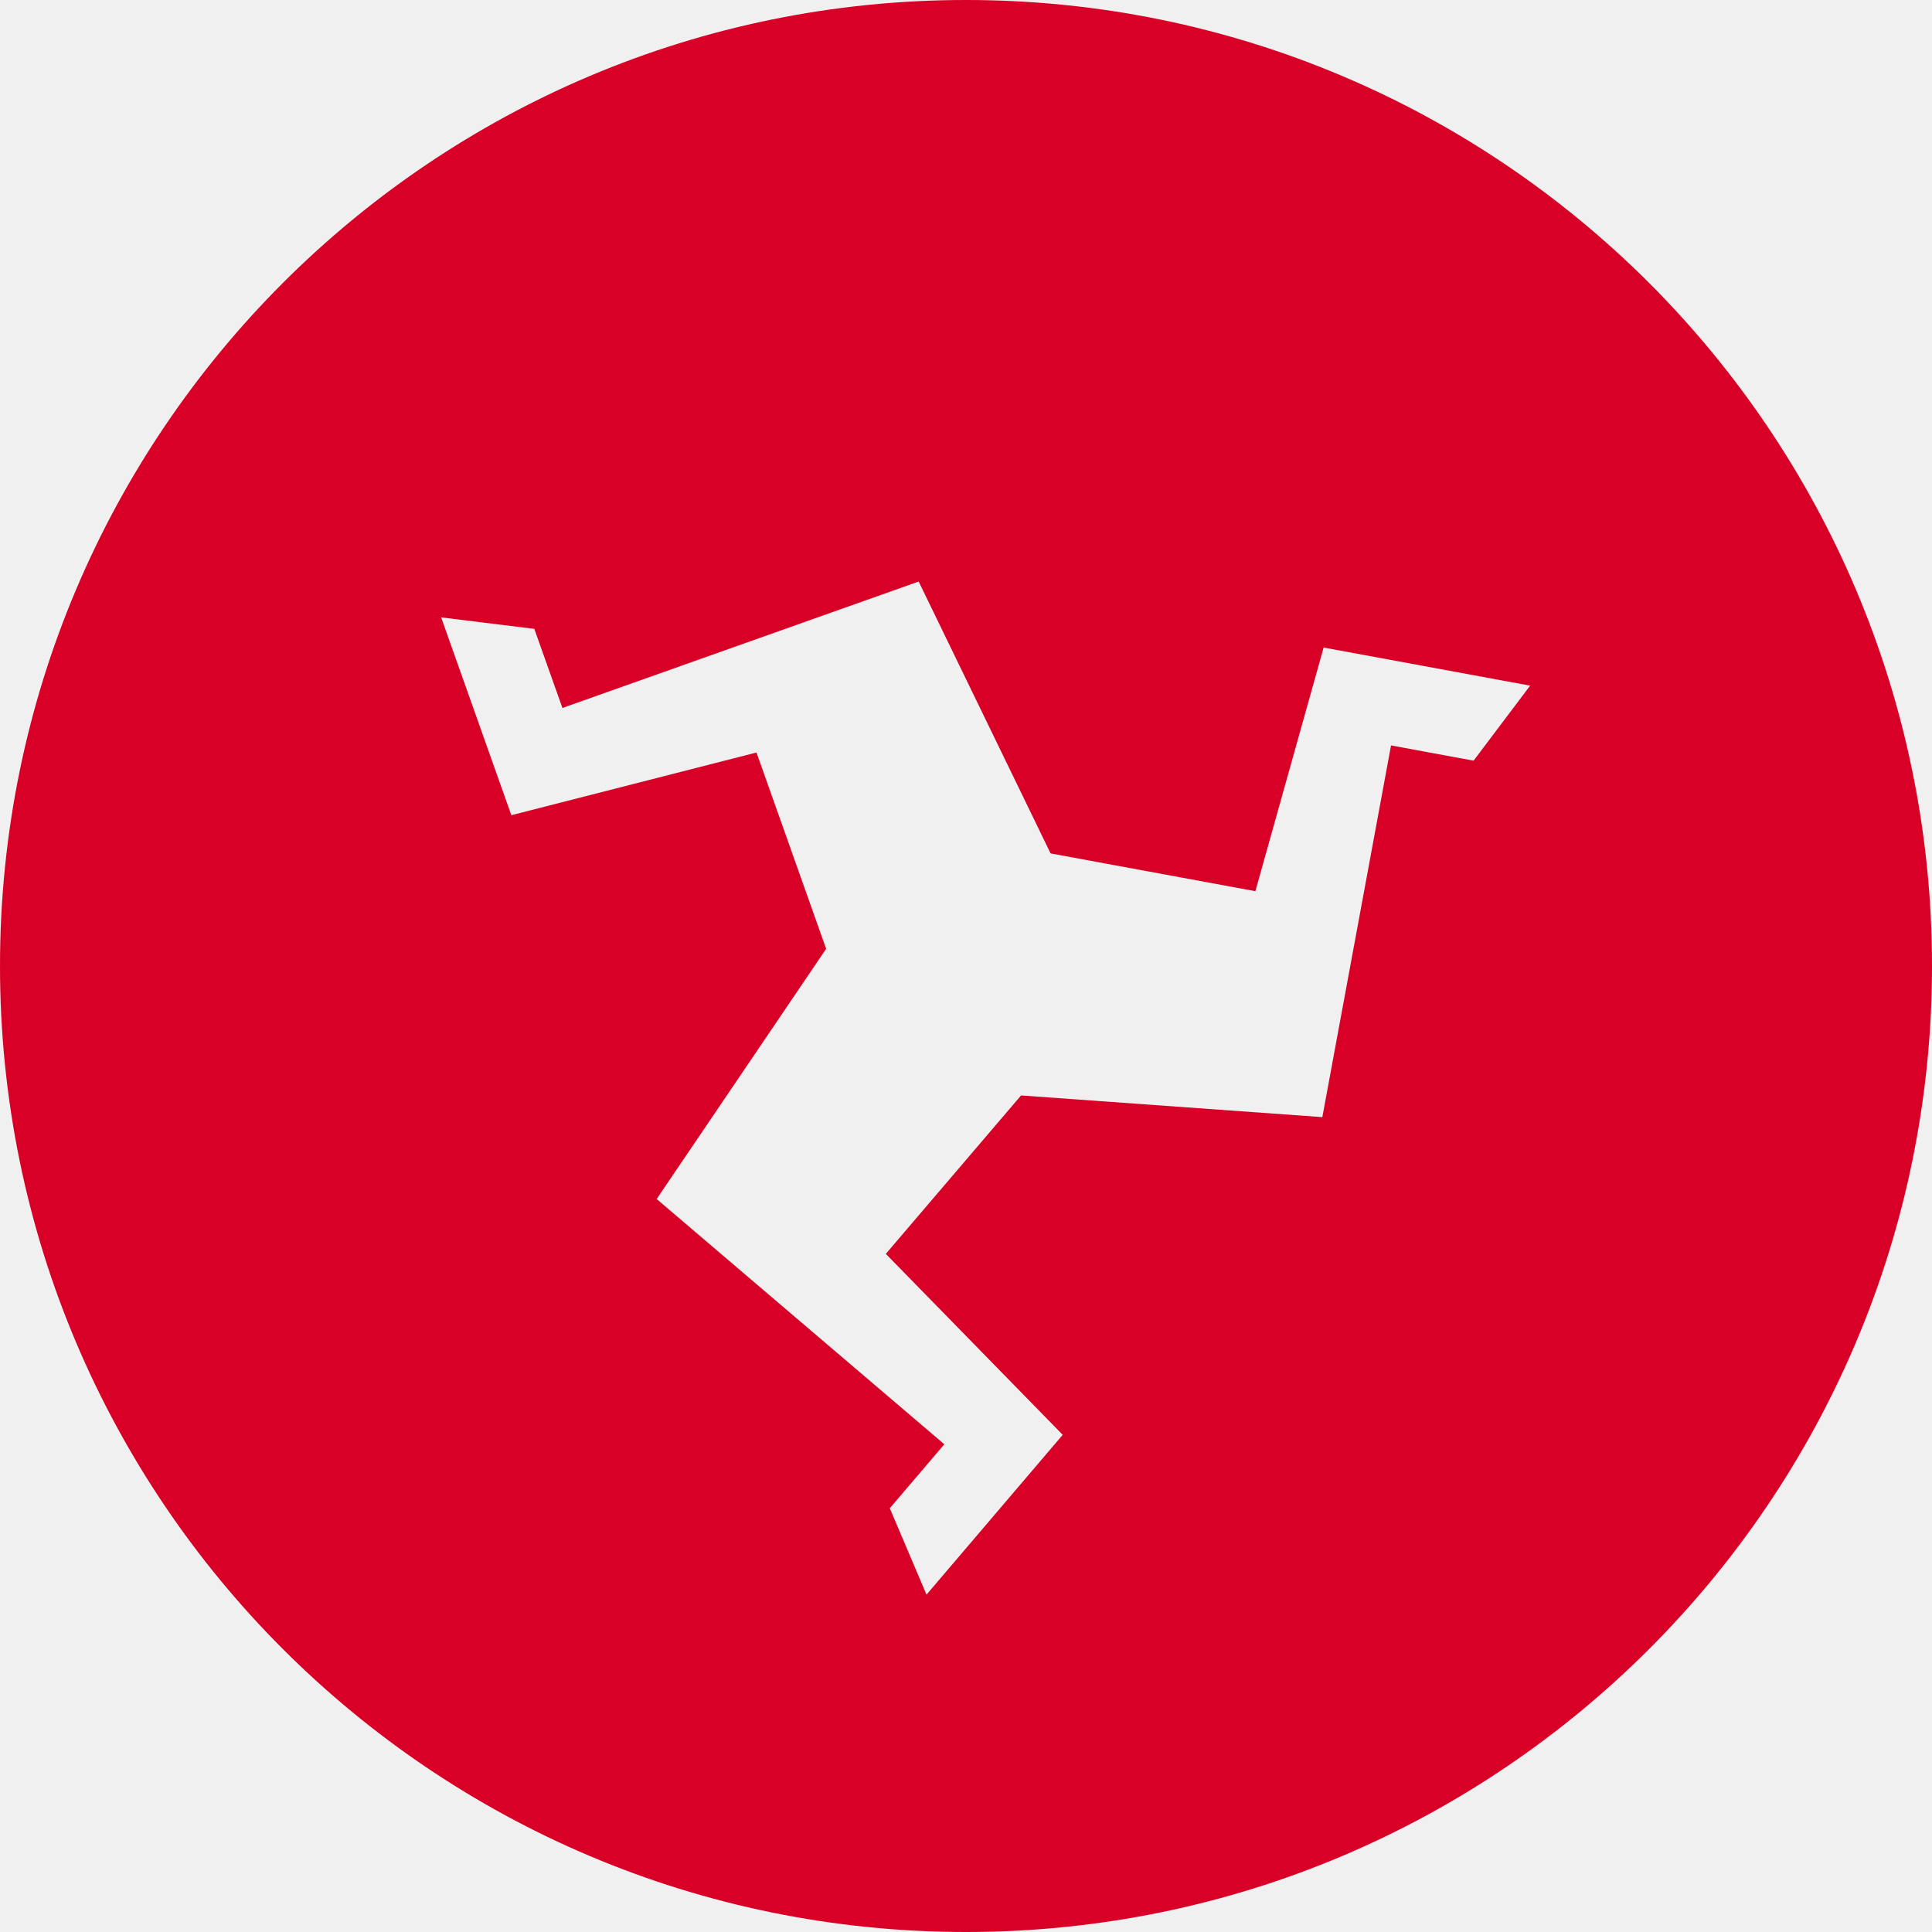
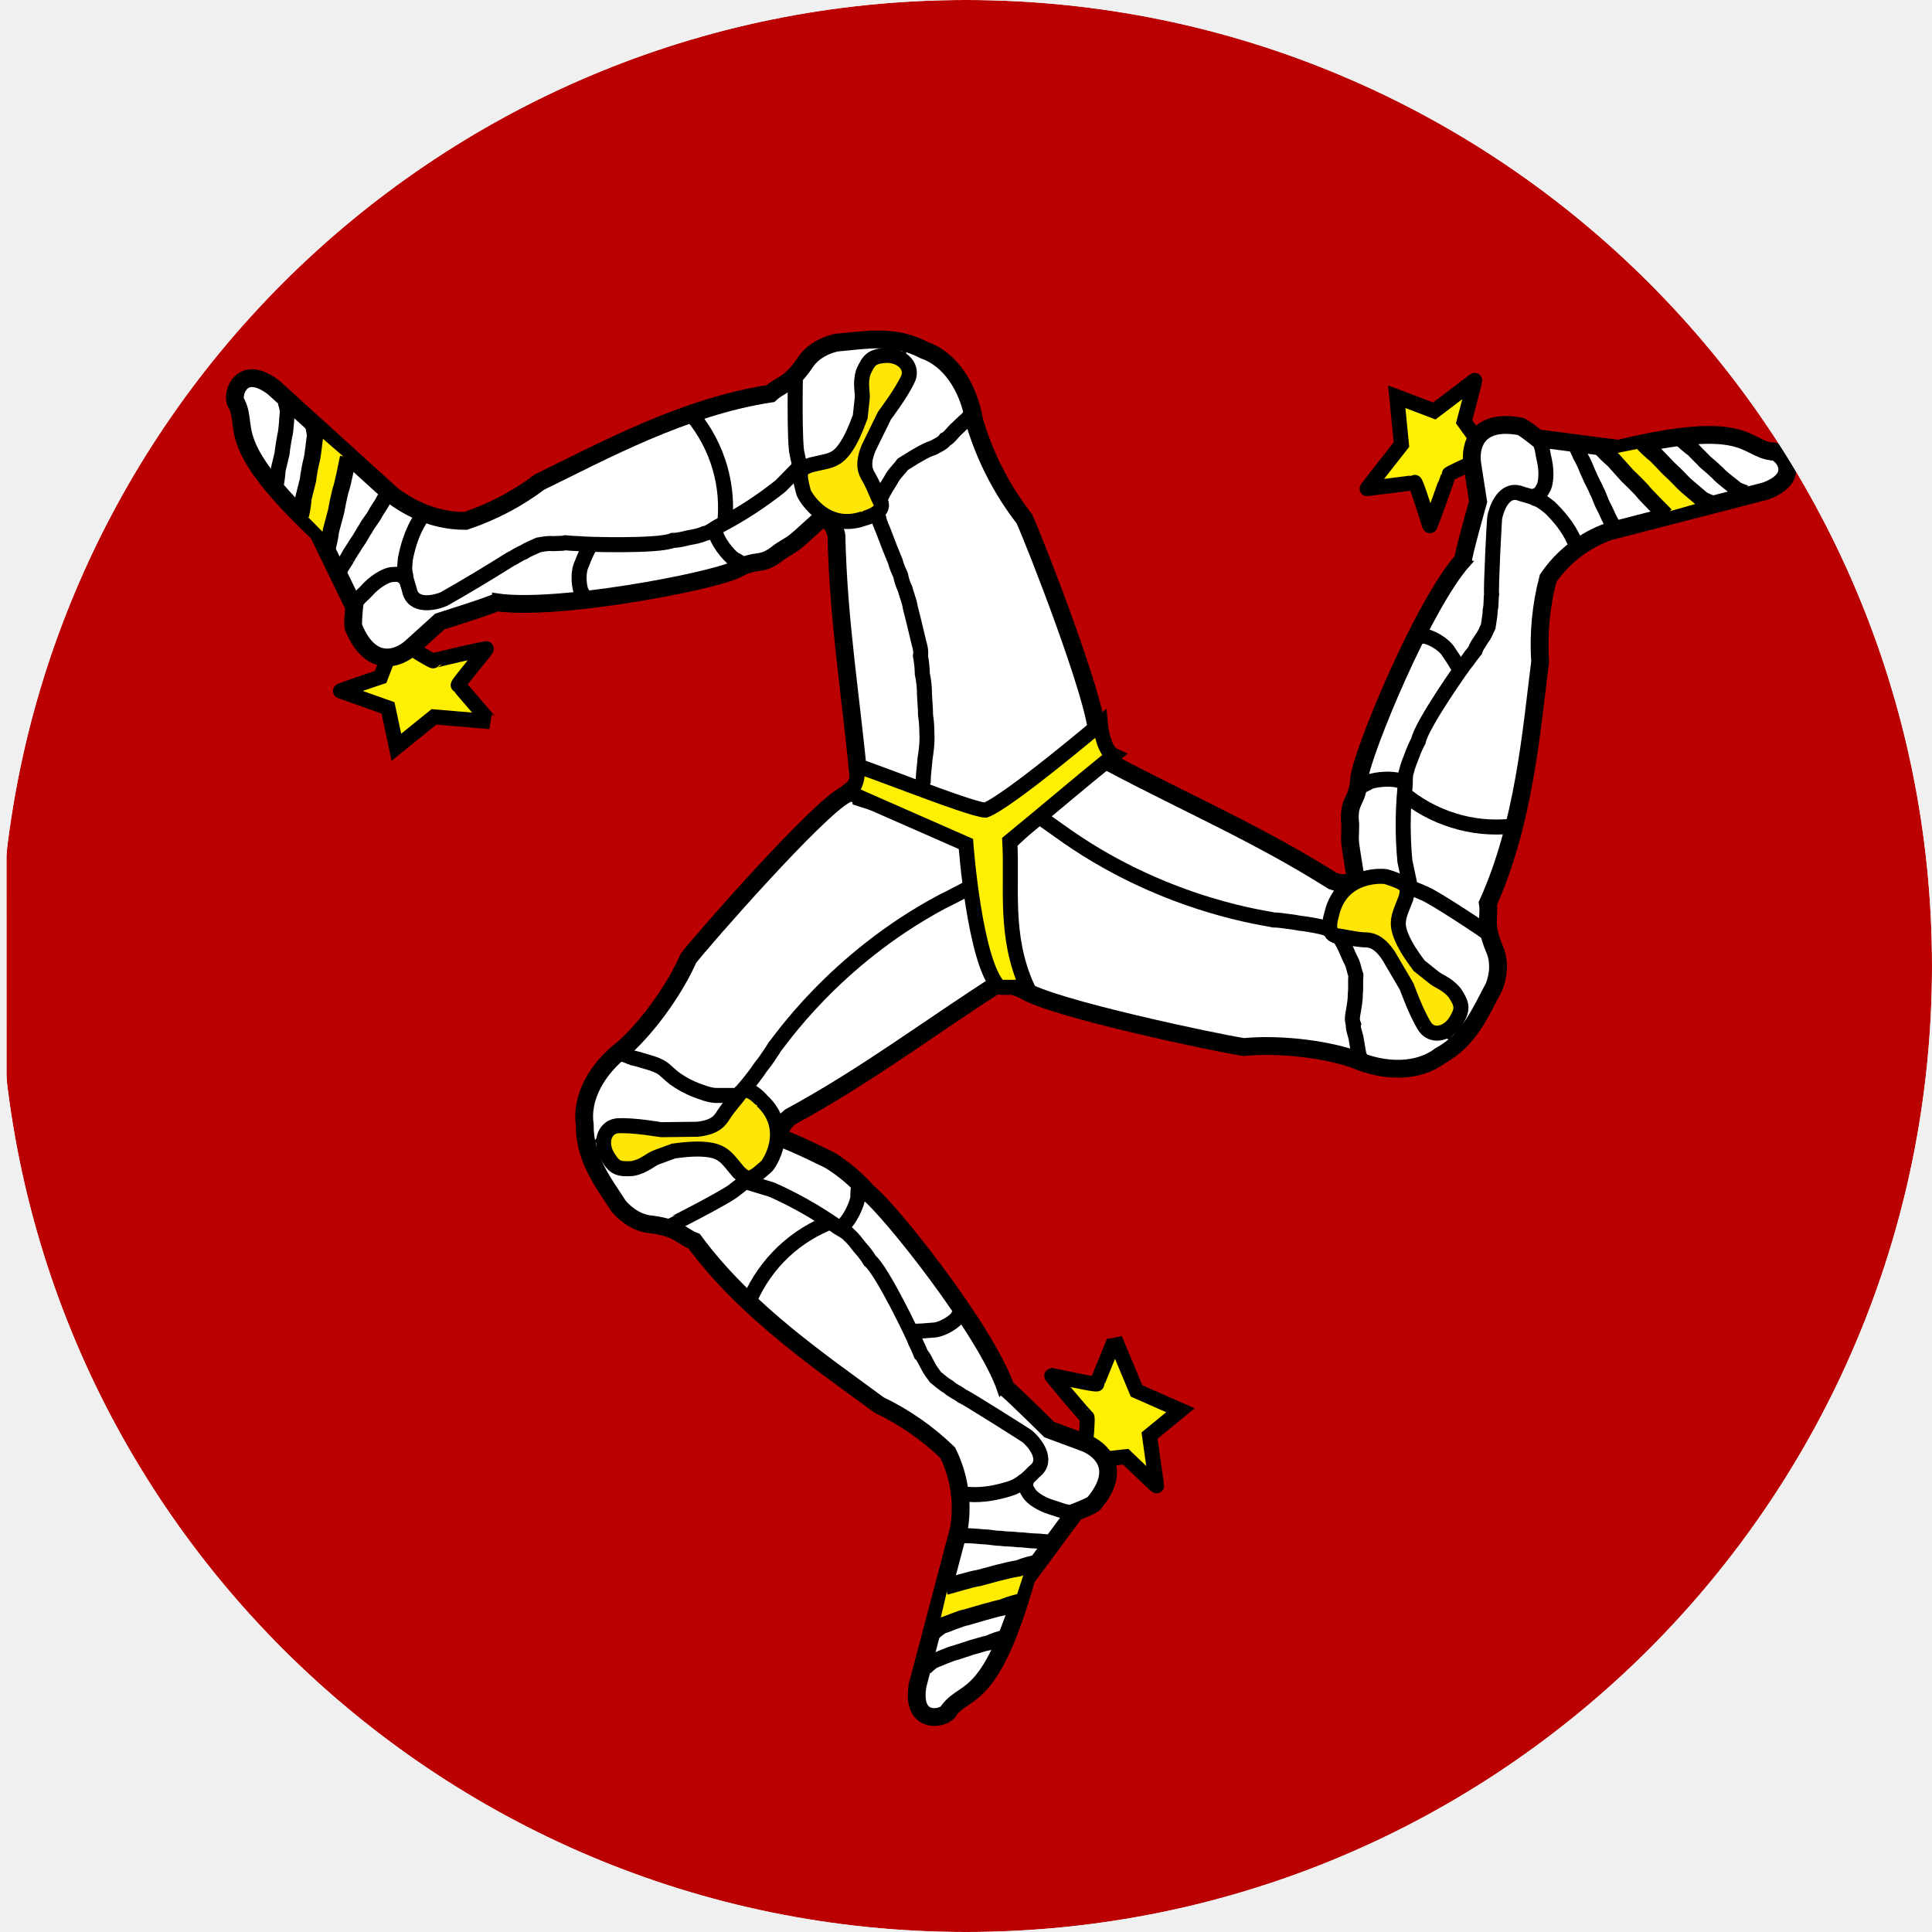
<svg xmlns="http://www.w3.org/2000/svg" width="18" height="18" viewBox="0 0 18 18" fill="none">
-   <g clip-path="url(#clip0_8201_10640)">
-     <path d="M9 18C13.971 18 18 13.971 18 9C18 4.029 13.971 0 9 0C4.029 0 0 4.029 0 9C0 13.971 4.029 18 9 18Z" fill="#D80027" />
-     <path d="M12.332 6.033L11.696 8.303L9.788 7.951L8.559 5.418L5.24 6.596L4.978 5.859L4.11 5.752L4.764 7.595L7.048 7.011L7.697 8.84L6.118 11.171L8.798 13.456L8.29 14.052L8.632 14.857L9.901 13.368L8.253 11.682L9.513 10.206L12.32 10.408L12.96 6.945L13.729 7.087L14.256 6.388L12.332 6.033Z" fill="#F0F0F0" />
+   <g clip-path="url(#clip0_14_1218)">
+     <mask id="mask0_14_1218" style="mask-type:luminance" maskUnits="userSpaceOnUse" x="0" y="0" width="19" height="19">
+       <path d="M0.061 0H18.373V18.309H0.064L0.061 0Z" fill="white" />
+     </mask>
+     <g mask="url(#mask0_14_1218)">
+       <path fill-rule="evenodd" clip-rule="evenodd" d="M22.574 18.309H-3.586V0H22.574V18.309Z" fill="#BA0000" />
+       <path fill-rule="evenodd" clip-rule="evenodd" d="M10.112 13.449C10.119 13.424 10.136 13.203 10.126 13.203C10.117 13.203 9.789 12.814 9.797 12.814C9.804 12.814 10.22 12.908 10.22 12.893C10.22 12.881 10.387 12.484 10.387 12.475L10.589 12.959L10.998 13.139L10.71 13.375L10.776 13.843C10.776 13.85 10.488 13.572 10.488 13.572L10.168 13.607C10.168 13.607 10.126 13.464 10.112 13.449Z" fill="#FFEF00" stroke="black" stroke-width="0.14" />
+       <path fill-rule="evenodd" clip-rule="evenodd" d="M7.882 7.4C7.611 7.54 6.561 8.741 6.415 8.926C6.295 9.199 6.059 9.541 5.815 9.763C5.556 9.959 5.411 10.23 5.448 10.481C5.446 10.799 5.62 11.013 5.763 11.237C5.847 11.335 5.96 11.402 6.078 11.409C6.324 11.443 6.346 11.517 6.467 11.564C6.952 12.223 7.673 12.708 8.19 13.09C8.426 13.203 8.642 13.353 8.83 13.535C8.939 13.756 8.975 14.006 8.933 14.249L8.549 15.701C8.483 16.097 8.827 16.008 8.844 15.93C9.002 15.728 9.233 15.871 9.563 14.704L10.018 14.089C10.018 14.089 10.195 14.02 10.195 14.003C10.461 13.683 10.257 13.501 10.107 13.442L9.775 13.319C9.775 13.319 9.388 12.935 9.371 12.935C9.189 12.401 8.288 11.264 8.081 11.106C7.98 10.99 7.861 10.889 7.729 10.808C7.52 10.707 7.451 10.673 7.323 10.621C7.215 10.58 7.291 10.461 7.36 10.407C8.072 10.021 8.635 9.59 9.319 9.152L9.425 9.081L9.179 7.678L8.04 7.277C7.981 7.319 7.936 7.358 7.882 7.4Z" fill="white" stroke="black" stroke-width="0.166" />
+       <path fill-rule="evenodd" clip-rule="evenodd" d="M8.834 14.778C8.839 14.763 9.548 14.633 9.548 14.633L9.462 14.896L8.756 15.108L8.834 14.778Z" fill="#FFEC00" />
+       <path d="M6.986 12.108C7.059 11.94 7.165 11.789 7.298 11.663C7.431 11.538 7.588 11.44 7.759 11.377" stroke="black" stroke-width="0.14" />
+       <path d="M8.81 14.783C8.857 14.771 9.058 14.709 9.117 14.702L9.304 14.652C9.376 14.635 9.418 14.623 9.491 14.611C9.548 14.586 9.605 14.574 9.664 14.559M8.679 15.221C8.687 15.213 8.736 15.172 8.77 15.149C8.812 15.137 8.95 15.076 9.004 15.068L9.172 15.019C9.233 15.004 9.27 14.99 9.336 14.977C9.387 14.956 9.44 14.939 9.494 14.926" stroke="black" stroke-width="0.153" />
+       <path d="M8.97 12.211H8.96C8.992 12.211 8.972 12.209 8.928 12.26C8.913 12.302 8.783 12.393 8.684 12.393C8.635 12.398 8.564 12.403 8.517 12.403C8.502 12.403 8.485 12.393 8.47 12.393M8.96 14.308H9.009C9.063 14.308 9.115 14.315 9.162 14.318C9.213 14.318 9.265 14.332 9.317 14.332C9.366 14.34 9.43 14.337 9.482 14.345C9.541 14.345 9.59 14.357 9.651 14.357M9.651 14.357C9.701 14.357 9.728 14.367 9.784 14.367L9.651 14.357ZM8.613 15.548C8.618 15.541 8.662 15.499 8.694 15.477C8.731 15.464 8.859 15.405 8.908 15.396L9.061 15.346C9.117 15.332 9.154 15.317 9.213 15.305C9.26 15.282 9.307 15.268 9.356 15.255M9.568 13.779C9.538 13.863 9.575 13.885 9.592 13.919C9.617 13.954 9.686 14.008 9.794 14.042L9.917 14.082C9.949 14.086 9.964 14.094 9.989 14.104M5.539 10.713H5.549C5.517 10.713 5.537 10.715 5.591 10.673C5.623 10.636 5.65 10.619 5.682 10.582M6.199 11.438C6.204 11.438 6.789 11.143 6.853 11.079C6.898 11.047 6.93 11.015 6.984 10.978C7.018 10.961 7.043 10.936 7.075 10.917C7.102 10.877 7.136 10.855 7.156 10.818C7.193 10.789 7.178 10.754 7.205 10.717C7.22 10.678 7.247 10.614 7.255 10.577M8 11.015C8.003 11.037 7.99 11.101 7.993 11.15C7.99 11.207 7.917 11.384 7.828 11.438" stroke="black" stroke-width="0.14" />
+       <path d="M6.947 11.01L7.191 11.084C7.397 11.176 7.595 11.287 7.781 11.416C7.818 11.446 7.884 11.473 7.912 11.507C7.951 11.542 7.98 11.581 8.01 11.62C8.045 11.658 8.077 11.699 8.104 11.744C8.217 11.835 8.522 12.47 8.532 12.507C8.55 12.543 8.566 12.58 8.581 12.617C8.606 12.642 8.62 12.679 8.642 12.718C8.665 12.767 8.689 12.792 8.716 12.831C8.748 12.856 8.793 12.898 8.837 12.922C8.881 12.962 8.925 12.976 8.96 13.004C9.007 13.023 9.543 13.363 9.568 13.38C9.617 13.419 9.765 13.577 9.661 13.688C9.617 13.725 9.578 13.776 9.538 13.799C9.498 13.832 9.451 13.857 9.4 13.872C9.159 13.946 9.036 13.921 8.989 13.921H8.94M5.766 9.812C5.832 9.836 5.805 9.817 5.867 9.846C5.908 9.863 5.935 9.863 5.977 9.878C6.019 9.893 6.14 9.915 6.199 9.974C6.241 10.011 6.273 10.043 6.322 10.073C6.373 10.106 6.427 10.134 6.484 10.156C6.543 10.178 6.607 10.203 6.666 10.206H6.947H6.799H6.942" stroke="black" stroke-width="0.14" />
+       <path fill-rule="evenodd" clip-rule="evenodd" d="M5.748 10.489C5.901 10.479 6.154 10.525 6.159 10.525L6.497 10.521C6.671 10.503 6.711 10.434 6.74 10.388C6.807 10.287 6.851 10.25 6.903 10.174C6.984 10.112 7.097 10.255 7.099 10.255C7.387 10.525 7.159 10.855 7.141 10.867C6.999 10.995 6.969 11.005 6.883 10.922C6.797 10.821 6.77 10.774 6.698 10.739C6.563 10.673 6.277 10.725 6.273 10.725L6.125 10.779C6.054 10.803 6.009 10.865 5.891 10.887C5.768 10.895 5.726 10.882 5.667 10.784C5.583 10.658 5.625 10.506 5.748 10.489Z" fill="#FFE606" stroke="black" stroke-width="0.14" />
+       <path fill-rule="evenodd" clip-rule="evenodd" d="M13.717 4.316C13.695 4.319 13.495 4.415 13.495 4.422C13.495 4.43 13.323 4.91 13.321 4.902C13.318 4.895 13.193 4.484 13.18 4.494C13.168 4.501 12.742 4.55 12.737 4.553C12.73 4.558 13.057 4.142 13.057 4.142L13.013 3.696L13.363 3.829L13.739 3.544C13.744 3.541 13.641 3.93 13.641 3.93L13.828 4.189C13.828 4.189 13.722 4.297 13.717 4.316Z" fill="#FFEF00" stroke="black" stroke-width="0.14" />
+       <path fill-rule="evenodd" clip-rule="evenodd" d="M9.538 9.224C9.794 9.393 11.354 9.721 11.588 9.755C11.883 9.726 12.302 9.763 12.612 9.866C12.91 9.996 13.215 9.989 13.419 9.836C13.695 9.684 13.796 9.423 13.921 9.192C13.968 9.069 13.97 8.938 13.919 8.83C13.825 8.601 13.882 8.544 13.862 8.416C14.199 7.673 14.268 6.807 14.349 6.165C14.332 5.904 14.357 5.642 14.423 5.389C14.561 5.186 14.76 5.033 14.992 4.951L16.449 4.575C16.825 4.437 16.579 4.181 16.5 4.206C16.249 4.166 16.259 3.896 15.08 4.181L14.322 4.083C14.322 4.083 14.175 3.965 14.16 3.972C13.751 3.898 13.692 4.164 13.717 4.324L13.771 4.673C13.771 4.673 13.623 5.197 13.633 5.215C13.259 5.633 12.701 6.987 12.664 7.245C12.649 7.489 12.555 7.444 12.58 7.681C12.58 7.868 12.56 7.752 12.622 8.133C12.637 8.247 12.496 8.239 12.415 8.207C11.729 7.774 11.076 7.494 10.36 7.115L10.247 7.056L9.147 7.956L9.354 9.147C9.418 9.179 9.477 9.197 9.538 9.224Z" fill="white" stroke="black" stroke-width="0.166" />
+       <path fill-rule="evenodd" clip-rule="evenodd" d="M15.501 4.779C15.486 4.782 15.026 4.228 15.026 4.228L15.297 4.174L15.828 4.686L15.501 4.779Z" fill="#FFEC00" />
+       <path d="M14.081 7.698C13.899 7.717 13.715 7.699 13.541 7.644C13.366 7.59 13.204 7.501 13.065 7.383" stroke="black" stroke-width="0.14" />
+       <path d="M15.518 4.799C15.486 4.764 15.334 4.617 15.297 4.567C15.254 4.521 15.208 4.475 15.162 4.432L15.034 4.289C14.988 4.25 14.945 4.207 14.905 4.161M15.964 4.695C15.927 4.685 15.891 4.67 15.858 4.651C15.828 4.622 15.708 4.528 15.673 4.489C15.633 4.446 15.591 4.405 15.548 4.366L15.43 4.243C15.387 4.209 15.347 4.172 15.309 4.132" stroke="black" stroke-width="0.153" />
+       <path d="M13.198 5.919L13.203 5.928C13.188 5.901 13.195 5.919 13.262 5.928C13.306 5.923 13.449 5.992 13.498 6.076C13.53 6.122 13.561 6.17 13.589 6.219C13.596 6.231 13.596 6.253 13.604 6.263M15.031 4.9L15.026 4.892L15.006 4.855C14.982 4.811 14.962 4.757 14.94 4.718C14.915 4.673 14.903 4.622 14.878 4.577C14.859 4.528 14.827 4.479 14.807 4.427C14.78 4.373 14.768 4.326 14.736 4.272M14.736 4.272C14.711 4.228 14.706 4.198 14.679 4.152L14.736 4.272ZM16.284 4.595C16.274 4.595 16.215 4.575 16.183 4.558C16.153 4.533 16.038 4.449 16.006 4.41C15.968 4.373 15.928 4.338 15.887 4.304C15.846 4.26 15.816 4.235 15.777 4.191C15.736 4.161 15.697 4.128 15.661 4.093M14.273 4.627C14.362 4.612 14.362 4.567 14.384 4.538C14.401 4.496 14.413 4.41 14.391 4.299C14.381 4.258 14.373 4.216 14.367 4.174C14.354 4.144 14.352 4.125 14.349 4.1M13.574 9.639L13.569 9.632C13.586 9.657 13.579 9.642 13.515 9.615C13.466 9.605 13.439 9.59 13.392 9.58M13.884 8.712C13.882 8.704 13.338 8.34 13.252 8.316C13.203 8.291 13.153 8.281 13.097 8.252C13.065 8.229 13.033 8.22 12.998 8.202C12.951 8.197 12.915 8.178 12.875 8.178C12.829 8.163 12.806 8.192 12.76 8.185L12.617 8.21M12.632 7.348C12.649 7.334 12.713 7.314 12.755 7.287C12.804 7.262 12.996 7.238 13.084 7.292" stroke="black" stroke-width="0.14" />
+       <path d="M13.141 8.269L13.089 8.023C13.068 7.798 13.068 7.571 13.089 7.346C13.097 7.297 13.087 7.228 13.104 7.186C13.116 7.134 13.136 7.088 13.153 7.043C13.173 6.989 13.193 6.942 13.215 6.903C13.239 6.76 13.643 6.182 13.67 6.157C13.693 6.123 13.718 6.091 13.744 6.059C13.754 6.024 13.778 5.992 13.803 5.953C13.835 5.911 13.845 5.879 13.865 5.837C13.87 5.796 13.884 5.734 13.884 5.685C13.897 5.626 13.889 5.581 13.897 5.537C13.889 5.488 13.921 4.853 13.926 4.823C13.936 4.762 13.998 4.555 14.148 4.592C14.202 4.612 14.266 4.622 14.303 4.644C14.357 4.659 14.399 4.698 14.438 4.727C14.618 4.902 14.657 5.023 14.679 5.065L14.704 5.109M12.676 9.868L12.671 9.859C12.683 9.883 12.676 9.871 12.659 9.819L12.634 9.671C12.624 9.625 12.602 9.573 12.61 9.544C12.592 9.499 12.602 9.46 12.61 9.416C12.619 9.359 12.627 9.32 12.627 9.265C12.634 9.199 12.627 9.15 12.632 9.086C12.614 9.037 12.612 8.99 12.582 8.938C12.558 8.889 12.541 8.842 12.514 8.79L12.442 8.667" stroke="black" stroke-width="0.14" />
+       <path fill-rule="evenodd" clip-rule="evenodd" d="M13.279 9.571C13.195 9.443 13.109 9.199 13.107 9.194L12.937 8.904C12.838 8.756 12.757 8.756 12.703 8.756C12.58 8.746 12.528 8.724 12.437 8.717C12.344 8.677 12.413 8.51 12.41 8.505C12.506 8.124 12.905 8.16 12.922 8.17C13.107 8.229 13.129 8.254 13.099 8.367C13.05 8.495 13.025 8.539 13.028 8.618C13.038 8.771 13.222 8.995 13.225 9L13.348 9.098C13.402 9.147 13.476 9.157 13.554 9.251C13.621 9.354 13.631 9.396 13.574 9.497C13.503 9.63 13.353 9.669 13.279 9.571Z" fill="#FFE606" stroke="black" stroke-width="0.14" />
+       <path fill-rule="evenodd" clip-rule="evenodd" d="M3.826 6.034C3.844 6.049 4.033 6.165 4.038 6.157C4.043 6.15 4.538 6.037 4.535 6.044C4.533 6.051 4.257 6.379 4.269 6.384C4.282 6.391 4.557 6.721 4.565 6.723L4.043 6.679L3.693 6.962L3.615 6.595L3.172 6.438C3.164 6.435 3.546 6.307 3.546 6.307L3.659 6.012C3.659 6.012 3.807 6.039 3.826 6.034Z" fill="#FFEF00" stroke="black" stroke-width="0.14" />
+       <path fill-rule="evenodd" clip-rule="evenodd" d="M10.22 6.841C10.222 6.534 9.642 5.047 9.543 4.833C9.331 4.56 9.173 4.25 9.076 3.918C9.021 3.598 8.849 3.344 8.608 3.261C8.33 3.113 8.057 3.17 7.796 3.192C7.665 3.219 7.555 3.29 7.493 3.391C7.353 3.593 7.274 3.578 7.178 3.667C6.371 3.79 5.608 4.208 5.027 4.491C4.819 4.648 4.586 4.77 4.338 4.853C4.011 4.855 3.772 4.7 3.659 4.617L2.547 3.608C2.227 3.367 2.146 3.711 2.207 3.765C2.315 3.997 2.084 4.134 2.965 4.966L3.3 5.655C3.3 5.655 3.28 5.842 3.297 5.852C3.457 6.234 3.716 6.138 3.834 6.029L4.097 5.791C4.097 5.791 4.614 5.628 4.624 5.611C5.18 5.695 6.617 5.421 6.853 5.308C7.067 5.19 7.08 5.291 7.264 5.141C7.419 5.038 7.336 5.119 7.621 4.858C7.707 4.784 7.779 4.907 7.793 4.991C7.811 5.803 7.931 6.499 8.005 7.309L8.02 7.432L9.376 7.863L10.259 7.036C10.249 6.964 10.235 6.905 10.222 6.839L10.22 6.841Z" fill="white" stroke="black" stroke-width="0.166" />
+       <path fill-rule="evenodd" clip-rule="evenodd" d="M3.236 4.287C3.248 4.297 3.036 4.986 3.036 4.986L2.842 4.789L2.98 4.063L3.236 4.285V4.287Z" fill="#FFEC00" />
+       <path d="M6.455 3.876C6.57 4.017 6.656 4.181 6.707 4.356C6.758 4.532 6.772 4.716 6.75 4.897" stroke="black" stroke-width="0.14" />
+       <path d="M3.243 4.262C3.233 4.309 3.194 4.516 3.172 4.572C3.156 4.635 3.143 4.698 3.132 4.762L3.083 4.946C3.076 5.006 3.063 5.065 3.046 5.124M2.913 3.945C2.918 3.955 2.933 4.019 2.936 4.058C2.928 4.1 2.916 4.25 2.899 4.304C2.886 4.36 2.876 4.417 2.869 4.474L2.827 4.641C2.823 4.695 2.815 4.749 2.803 4.801" stroke="black" stroke-width="0.153" />
+       <path d="M5.453 5.586L5.456 5.579C5.443 5.608 5.456 5.591 5.426 5.53C5.396 5.495 5.377 5.338 5.421 5.252C5.441 5.199 5.464 5.147 5.49 5.097C5.495 5.084 5.515 5.072 5.519 5.062M3.595 4.614L3.593 4.622L3.573 4.659C3.548 4.708 3.516 4.747 3.494 4.789C3.47 4.836 3.433 4.873 3.41 4.919C3.381 4.961 3.354 5.018 3.322 5.06C3.292 5.111 3.26 5.151 3.233 5.205M3.233 5.205C3.209 5.249 3.187 5.269 3.162 5.318L3.233 5.205ZM2.652 3.733C2.657 3.743 2.677 3.802 2.677 3.839C2.672 3.878 2.667 4.019 2.652 4.065C2.643 4.12 2.633 4.171 2.628 4.225L2.591 4.38C2.588 4.43 2.582 4.479 2.571 4.528M3.782 5.397C3.721 5.333 3.684 5.355 3.647 5.353C3.602 5.36 3.524 5.397 3.442 5.476C3.414 5.508 3.383 5.538 3.351 5.567C3.334 5.591 3.319 5.604 3.302 5.621M8.359 3.234L8.354 3.244C8.369 3.214 8.357 3.231 8.372 3.298C8.389 3.344 8.391 3.376 8.411 3.421M7.412 3.485C7.409 3.49 7.4 4.147 7.427 4.23C7.437 4.284 7.451 4.329 7.459 4.395C7.459 4.432 7.466 4.467 7.469 4.504C7.493 4.545 7.496 4.587 7.518 4.622C7.53 4.668 7.567 4.671 7.587 4.713C7.616 4.742 7.661 4.796 7.688 4.819M6.957 5.279C6.937 5.271 6.883 5.229 6.841 5.21C6.792 5.18 6.669 5.035 6.661 4.932" stroke="black" stroke-width="0.14" />
+       <path d="M7.449 4.348L7.272 4.528C7.095 4.669 6.906 4.792 6.706 4.897C6.661 4.917 6.607 4.966 6.563 4.971C6.514 4.993 6.464 5.001 6.415 5.01C6.361 5.023 6.312 5.035 6.268 5.035C6.132 5.094 5.431 5.072 5.392 5.065C5.35 5.064 5.309 5.061 5.268 5.057C5.236 5.065 5.195 5.062 5.15 5.065C5.096 5.06 5.064 5.07 5.017 5.077C4.983 5.094 4.921 5.116 4.882 5.143C4.825 5.166 4.791 5.195 4.752 5.212C4.549 5.34 4.344 5.463 4.136 5.581C4.08 5.606 3.873 5.668 3.821 5.522C3.809 5.466 3.782 5.407 3.78 5.362C3.765 5.311 3.772 5.254 3.777 5.205C3.826 4.959 3.903 4.86 3.925 4.819L3.949 4.774M9.044 3.864L9.039 3.871C9.051 3.846 9.046 3.861 9.012 3.903C8.975 3.933 8.933 3.977 8.901 4.006C8.869 4.038 8.837 4.083 8.807 4.095C8.778 4.134 8.741 4.144 8.701 4.169C8.653 4.185 8.607 4.207 8.564 4.233C8.505 4.265 8.465 4.294 8.411 4.326C8.379 4.371 8.345 4.398 8.313 4.449C8.288 4.496 8.258 4.536 8.231 4.587L8.165 4.715M8.583 7.329L8.596 7.311C8.578 7.346 8.583 7.336 8.601 7.279C8.601 7.213 8.615 7.132 8.618 7.07C8.628 7.009 8.637 6.94 8.637 6.873C8.635 6.8 8.635 6.733 8.623 6.662C8.623 6.595 8.615 6.526 8.613 6.46C8.613 6.399 8.606 6.338 8.593 6.278C8.592 6.222 8.586 6.166 8.576 6.111C8.583 6.064 8.571 6.022 8.561 5.987L8.517 5.803L8.48 5.655C8.473 5.601 8.443 5.532 8.431 5.483C8.412 5.444 8.399 5.403 8.391 5.36C8.374 5.321 8.352 5.276 8.342 5.232L8.288 5.099L8.239 4.971C8.222 4.922 8.197 4.88 8.187 4.828C8.17 4.811 8.165 4.794 8.155 4.779" stroke="black" stroke-width="0.14" />
+       <path fill-rule="evenodd" clip-rule="evenodd" d="M8.463 3.522C8.401 3.662 8.244 3.866 8.241 3.871L8.094 4.171C8.025 4.336 8.069 4.403 8.096 4.449C8.155 4.555 8.167 4.612 8.212 4.693C8.229 4.791 8.049 4.828 8.047 4.831C7.678 4.959 7.488 4.604 7.486 4.585C7.437 4.4 7.444 4.368 7.557 4.331C7.688 4.299 7.739 4.299 7.803 4.253C7.926 4.161 8.012 3.883 8.015 3.878L8.032 3.723C8.042 3.65 8.008 3.581 8.044 3.465C8.094 3.354 8.123 3.322 8.241 3.312C8.389 3.3 8.507 3.406 8.463 3.522Z" fill="#FFE606" stroke="black" stroke-width="0.14" />
+       <path fill-rule="evenodd" clip-rule="evenodd" d="M7.976 7.139C7.921 7.09 9.029 7.543 9.181 7.548C9.391 7.471 10.252 6.743 10.252 6.743C10.259 6.817 10.291 6.999 10.375 7.038C10.04 7.309 9.74 7.567 9.408 7.838C9.432 8.266 9.354 8.719 9.57 9.197C9.57 9.197 9.309 9.201 9.309 9.197C9.08 8.968 8.999 7.863 8.999 7.863L7.907 7.383C7.961 7.348 8.003 7.243 7.98 7.142L7.976 7.139Z" fill="#FFEF00" stroke="black" stroke-width="0.14" />
+       <path d="M9.031 8.271C9.051 8.259 8.834 8.375 8.775 8.402C7.766 8.941 7.25 9.723 7.218 9.753C7.2 9.785 7.168 9.829 7.139 9.873C7.114 9.91 7.08 9.947 7.058 9.984C7.017 10.041 6.973 10.096 6.927 10.149C6.922 10.174 6.944 10.142 6.937 10.156M9.72 7.634C9.701 7.624 9.903 7.764 9.954 7.801C10.894 8.451 11.825 8.557 11.866 8.571C11.906 8.571 11.96 8.579 12.011 8.586C12.053 8.589 12.103 8.603 12.147 8.606C12.196 8.613 12.304 8.63 12.354 8.648C12.378 8.64 12.339 8.635 12.354 8.635" stroke="black" stroke-width="0.14" />
+     </g>
  </g>
  <defs>
-     <clipPath id="clip0_8201_10640">
-       <rect width="18" height="18" fill="white" />
+     <clipPath id="clip0_14_1218">
+       <rect width="18" height="18" rx="9" fill="white" />
    </clipPath>
  </defs>
</svg>
